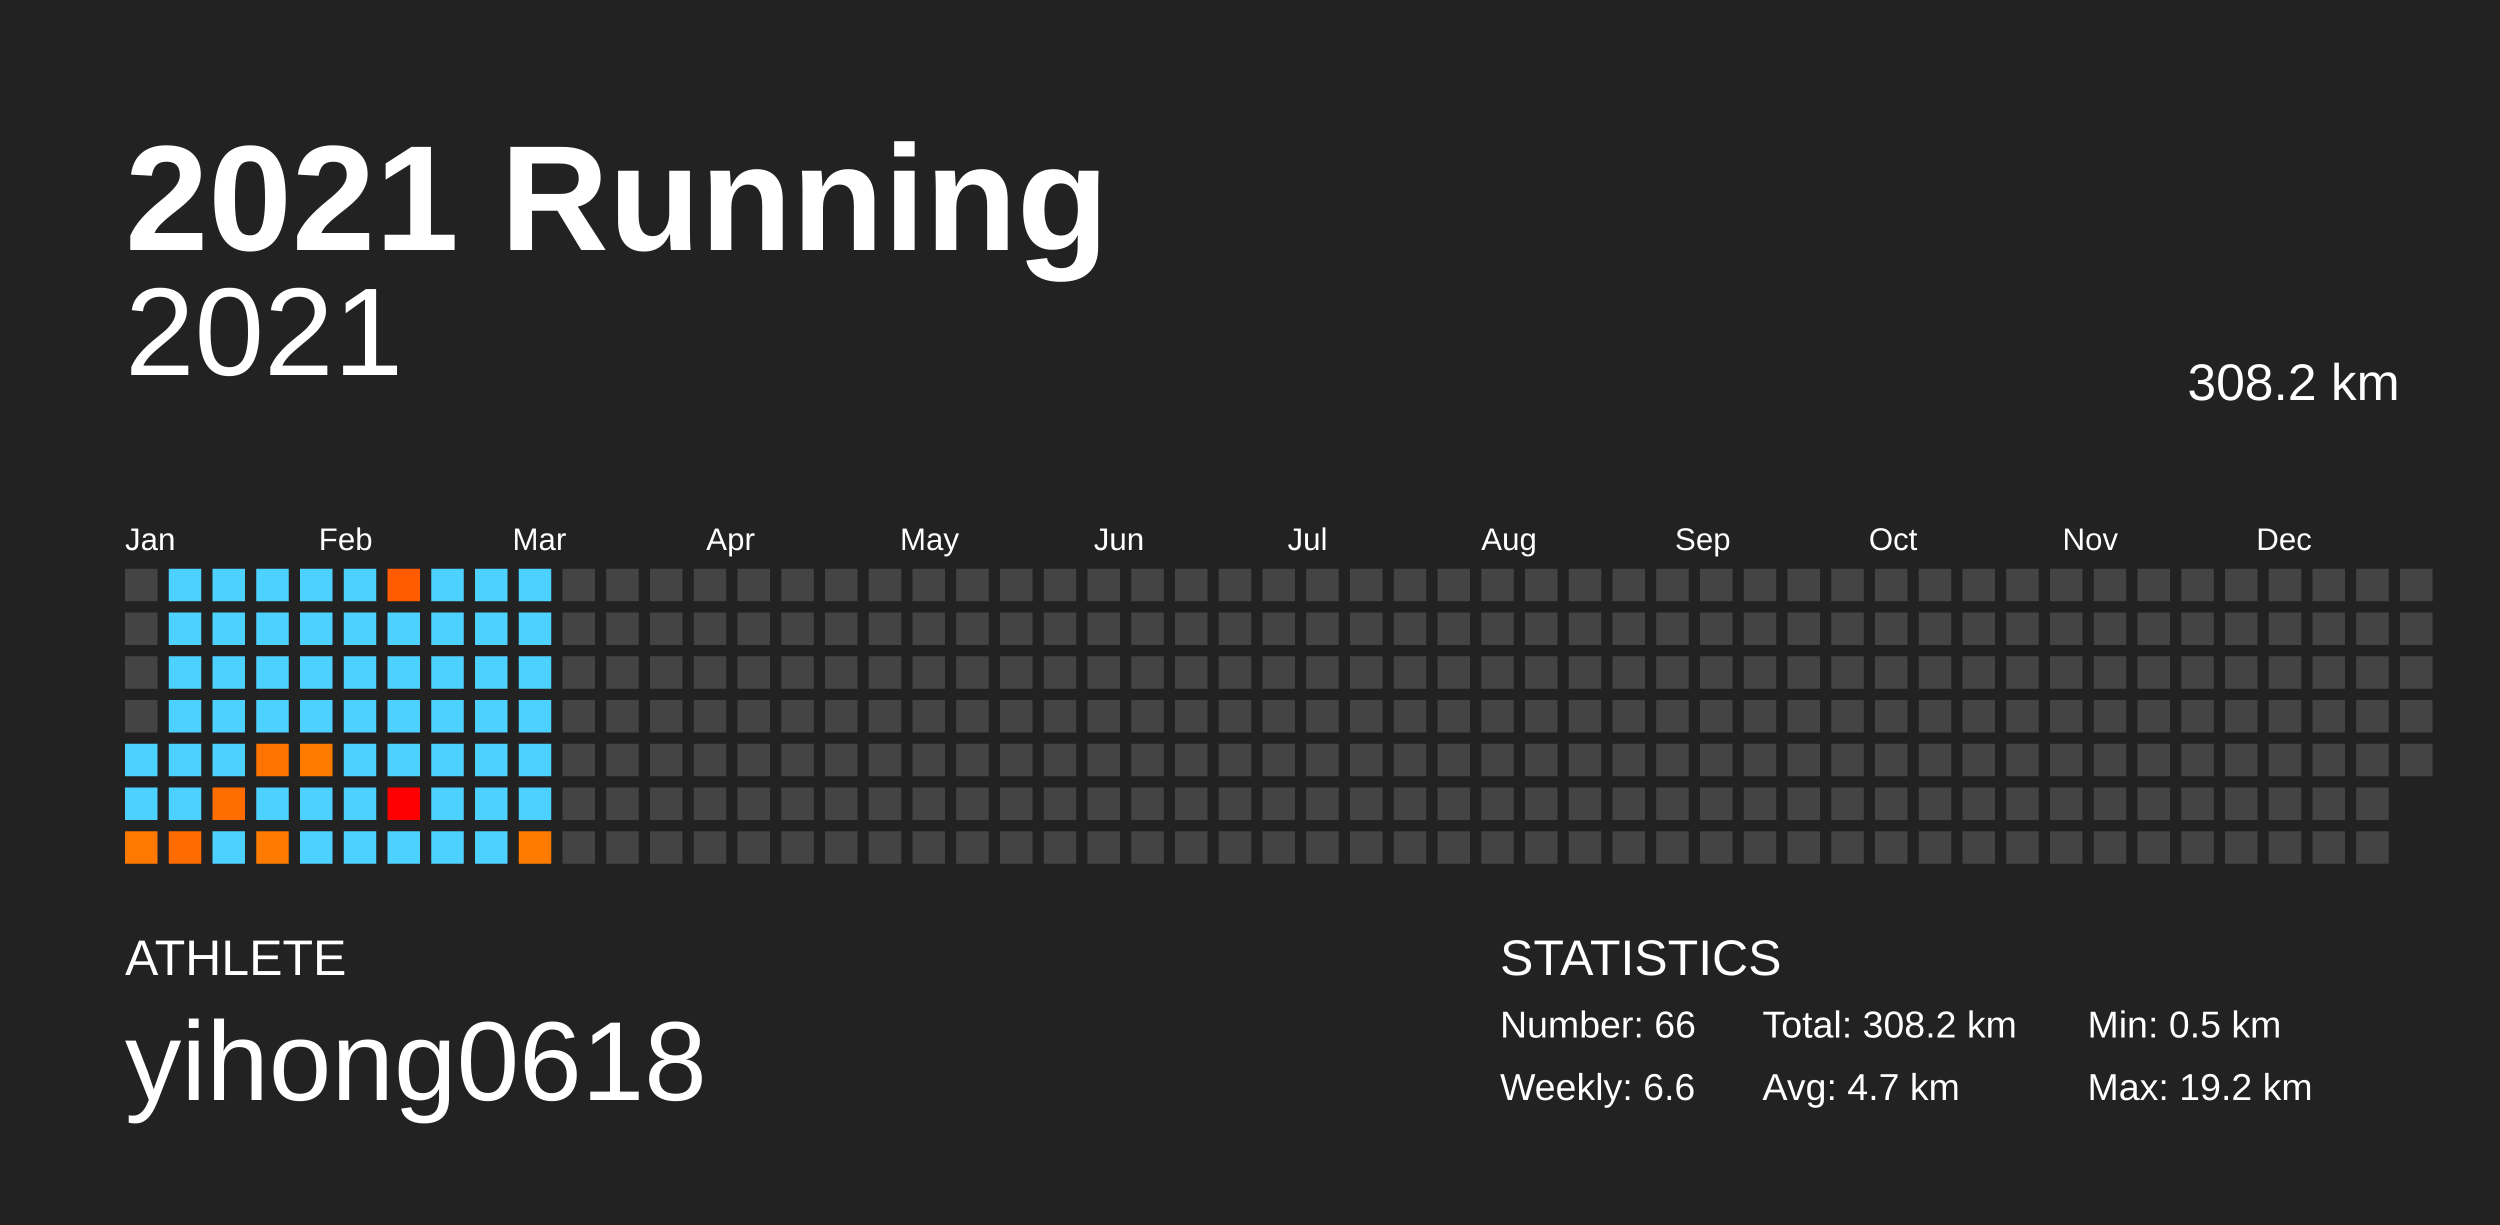
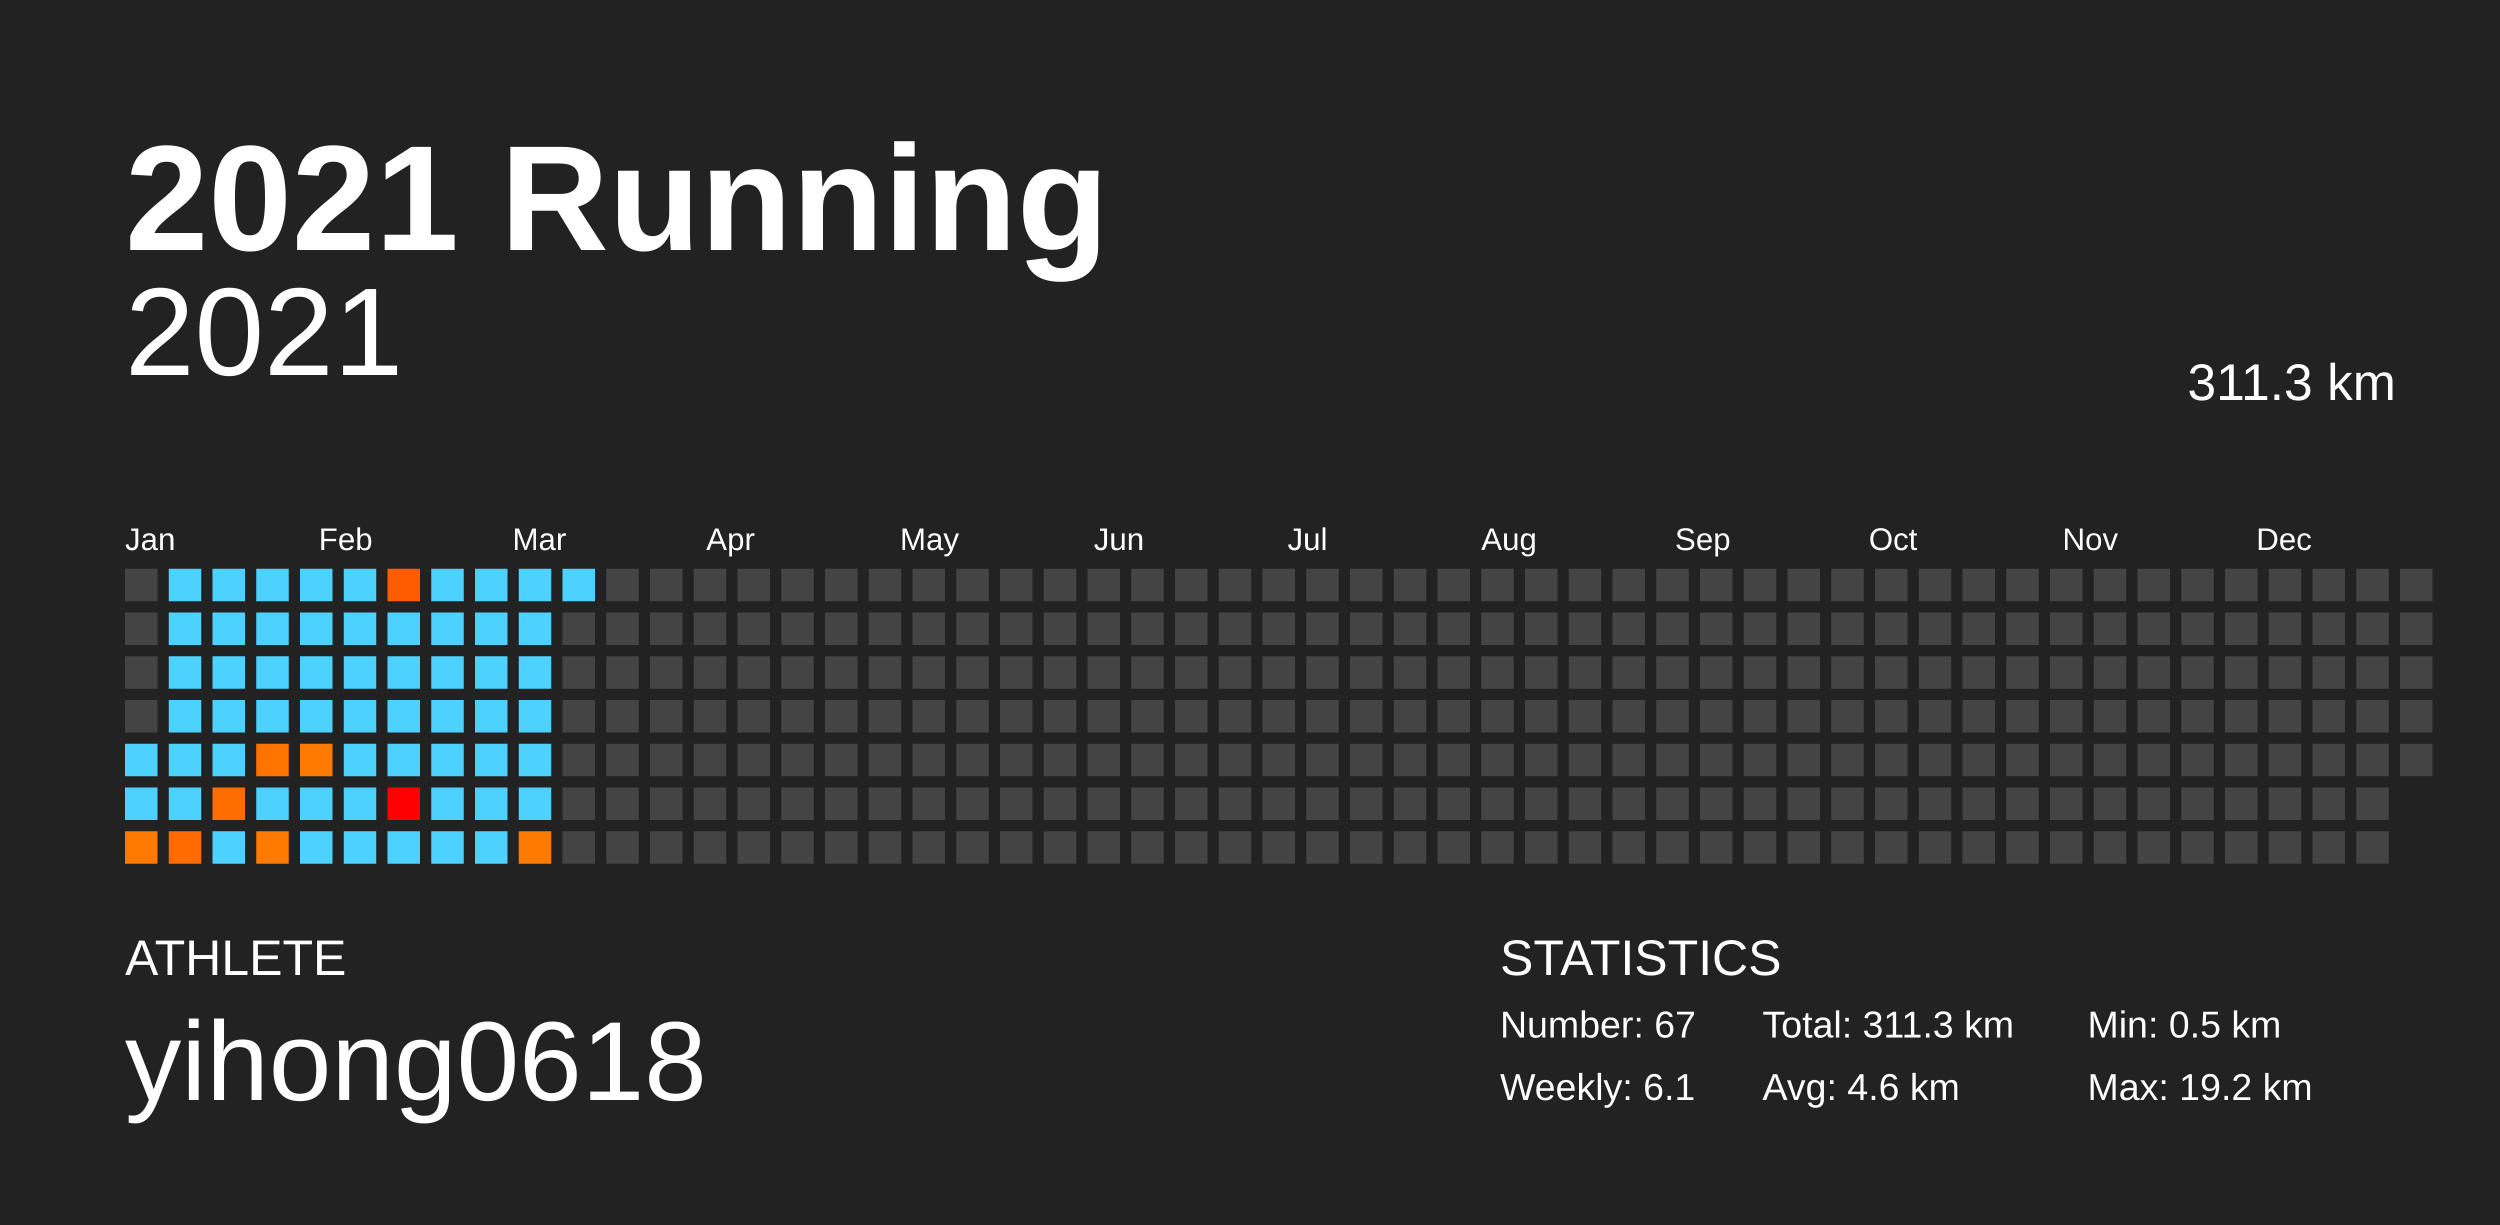
<svg xmlns="http://www.w3.org/2000/svg" baseProfile="full" height="98mm" version="1.1" viewBox="0,0,200,98" width="200mm">
  <defs />
  <rect fill="#222222" height="98" width="200" x="0" y="0" />
  <text fill="#FFFFFF" style="font-size:12px; font-family:Arial; font-weight:bold;" x="10" y="20">2021 Running</text>
  <text fill="#FFFFFF" style="font-size:4px; font-family:Arial" x="10" y="78">ATHLETE</text>
  <text fill="#FFFFFF" style="font-size:9px; font-family:Arial" x="10" y="88">yihong0618</text>
  <text fill="#FFFFFF" style="font-size:4px; font-family:Arial" x="120" y="78">STATISTICS</text>
-   <text fill="#FFFFFF" style="font-size:3px; font-family:Arial" x="120" y="83">Number: 66</text>
-   <text fill="#FFFFFF" style="font-size:3px; font-family:Arial" x="120" y="88">Weekly: 6.6</text>
-   <text fill="#FFFFFF" style="font-size:3px; font-family:Arial" x="141" y="83">Total: 308.2 km</text>
-   <text fill="#FFFFFF" style="font-size:3px; font-family:Arial" x="141" y="88">Avg: 4.7 km</text>
+   <text fill="#FFFFFF" style="font-size:3px; font-family:Arial" x="120" y="83">Number: 67</text>
+   <text fill="#FFFFFF" style="font-size:3px; font-family:Arial" x="120" y="88">Weekly: 6.1</text>
+   <text fill="#FFFFFF" style="font-size:3px; font-family:Arial" x="141" y="83">Total: 311.3 km</text>
+   <text fill="#FFFFFF" style="font-size:3px; font-family:Arial" x="141" y="88">Avg: 4.6 km</text>
  <text fill="#FFFFFF" style="font-size:3px; font-family:Arial" x="167" y="83">Min: 0.5 km</text>
  <text fill="#FFFFFF" style="font-size:3px; font-family:Arial" x="167" y="88">Max: 19.2 km</text>
  <text alignment-baseline="hanging" fill="#FFFFFF" style="font-size:10.0px; font-family:Arial;" x="10" y="30">2021</text>
-   <text alignment-baseline="hanging" fill="#FFFFFF" style="font-size:4.125px; font-family:Arial;" x="175" y="32">308.2 km</text>
+   <text alignment-baseline="hanging" fill="#FFFFFF" style="font-size:4.125px; font-family:Arial;" x="175" y="32">311.3 km</text>
  <text fill="#FFFFFF" style="font-size:2.5px; font-family:Arial" x="10.0" y="44">Jan</text>
  <text fill="#FFFFFF" style="font-size:2.5px; font-family:Arial" x="25.5" y="44">Feb</text>
  <text fill="#FFFFFF" style="font-size:2.5px; font-family:Arial" x="41.0" y="44">Mar</text>
  <text fill="#FFFFFF" style="font-size:2.5px; font-family:Arial" x="56.5" y="44">Apr</text>
  <text fill="#FFFFFF" style="font-size:2.5px; font-family:Arial" x="72.0" y="44">May</text>
  <text fill="#FFFFFF" style="font-size:2.5px; font-family:Arial" x="87.5" y="44">Jun</text>
  <text fill="#FFFFFF" style="font-size:2.5px; font-family:Arial" x="103.0" y="44">Jul</text>
  <text fill="#FFFFFF" style="font-size:2.5px; font-family:Arial" x="118.5" y="44">Aug</text>
  <text fill="#FFFFFF" style="font-size:2.5px; font-family:Arial" x="134.0" y="44">Sep</text>
  <text fill="#FFFFFF" style="font-size:2.5px; font-family:Arial" x="149.5" y="44">Oct</text>
  <text fill="#FFFFFF" style="font-size:2.5px; font-family:Arial" x="165.0" y="44">Nov</text>
  <text fill="#FFFFFF" style="font-size:2.5px; font-family:Arial" x="180.5" y="44">Dec</text>
  <rect fill="#444444" height="2.6" width="2.6" x="10.0" y="45.5" />
  <rect fill="#444444" height="2.6" width="2.6" x="10.0" y="49.0" />
  <rect fill="#444444" height="2.6" width="2.6" x="10.0" y="52.5" />
  <rect fill="#444444" height="2.6" width="2.6" x="10.0" y="56.0" />
  <rect fill="#4dd2ff" height="2.6" width="2.6" x="10.0" y="59.5" />
  <rect fill="#4dd2ff" height="2.6" width="2.6" x="10.0" y="63.0" />
  <rect fill="#ff7900" height="2.6" width="2.6" x="10.0" y="66.5" />
  <rect fill="#4dd2ff" height="2.6" width="2.6" x="13.5" y="45.5" />
  <rect fill="#4dd2ff" height="2.6" width="2.6" x="13.5" y="49.0" />
  <rect fill="#4dd2ff" height="2.6" width="2.6" x="13.5" y="52.5" />
  <rect fill="#4dd2ff" height="2.6" width="2.6" x="13.5" y="56.0" />
  <rect fill="#4dd2ff" height="2.6" width="2.6" x="13.5" y="59.5" />
  <rect fill="#4dd2ff" height="2.6" width="2.6" x="13.5" y="63.0" />
  <rect fill="#ff6b00" height="2.6" width="2.6" x="13.5" y="66.5" />
  <rect fill="#4dd2ff" height="2.6" width="2.6" x="17.0" y="45.5" />
  <rect fill="#4dd2ff" height="2.6" width="2.6" x="17.0" y="49.0" />
  <rect fill="#4dd2ff" height="2.6" width="2.6" x="17.0" y="52.5" />
  <rect fill="#4dd2ff" height="2.6" width="2.6" x="17.0" y="56.0" />
  <rect fill="#4dd2ff" height="2.6" width="2.6" x="17.0" y="59.5" />
  <rect fill="#ff6d00" height="2.6" width="2.6" x="17.0" y="63.0" />
  <rect fill="#4dd2ff" height="2.6" width="2.6" x="17.0" y="66.5" />
  <rect fill="#4dd2ff" height="2.6" width="2.6" x="20.5" y="45.5" />
  <rect fill="#4dd2ff" height="2.6" width="2.6" x="20.5" y="49.0" />
  <rect fill="#4dd2ff" height="2.6" width="2.6" x="20.5" y="52.5" />
  <rect fill="#4dd2ff" height="2.6" width="2.6" x="20.5" y="56.0" />
  <rect fill="#ff7300" height="2.6" width="2.6" x="20.5" y="59.5" />
  <rect fill="#4dd2ff" height="2.6" width="2.6" x="20.5" y="63.0" />
  <rect fill="#ff7a00" height="2.6" width="2.6" x="20.5" y="66.5" />
  <rect fill="#4dd2ff" height="2.6" width="2.6" x="24.0" y="45.5" />
  <rect fill="#4dd2ff" height="2.6" width="2.6" x="24.0" y="49.0" />
  <rect fill="#4dd2ff" height="2.6" width="2.6" x="24.0" y="52.5" />
  <rect fill="#4dd2ff" height="2.6" width="2.6" x="24.0" y="56.0" />
  <rect fill="#ff7b00" height="2.6" width="2.6" x="24.0" y="59.5" />
  <rect fill="#4dd2ff" height="2.6" width="2.6" x="24.0" y="63.0" />
  <rect fill="#4dd2ff" height="2.6" width="2.6" x="24.0" y="66.5" />
  <rect fill="#4dd2ff" height="2.6" width="2.6" x="27.5" y="45.5" />
  <rect fill="#4dd2ff" height="2.6" width="2.6" x="27.5" y="49.0" />
  <rect fill="#4dd2ff" height="2.6" width="2.6" x="27.5" y="52.5" />
  <rect fill="#4dd2ff" height="2.6" width="2.6" x="27.5" y="56.0" />
  <rect fill="#4dd2ff" height="2.6" width="2.6" x="27.5" y="59.5" />
  <rect fill="#4dd2ff" height="2.6" width="2.6" x="27.5" y="63.0" />
  <rect fill="#4dd2ff" height="2.6" width="2.6" x="27.5" y="66.5" />
  <rect fill="#ff5c00" height="2.6" width="2.6" x="31.0" y="45.5" />
  <rect fill="#4dd2ff" height="2.6" width="2.6" x="31.0" y="49.0" />
  <rect fill="#4dd2ff" height="2.6" width="2.6" x="31.0" y="52.5" />
  <rect fill="#4dd2ff" height="2.6" width="2.6" x="31.0" y="56.0" />
  <rect fill="#4dd2ff" height="2.6" width="2.6" x="31.0" y="59.5" />
  <rect fill="#ff0000" height="2.6" width="2.6" x="31.0" y="63.0" />
  <rect fill="#4dd2ff" height="2.6" width="2.6" x="31.0" y="66.5" />
  <rect fill="#4dd2ff" height="2.6" width="2.6" x="34.5" y="45.5" />
  <rect fill="#4dd2ff" height="2.6" width="2.6" x="34.5" y="49.0" />
  <rect fill="#4dd2ff" height="2.6" width="2.6" x="34.5" y="52.5" />
  <rect fill="#4dd2ff" height="2.6" width="2.6" x="34.5" y="56.0" />
  <rect fill="#4dd2ff" height="2.6" width="2.6" x="34.5" y="59.5" />
  <rect fill="#4dd2ff" height="2.6" width="2.6" x="34.5" y="63.0" />
  <rect fill="#4dd2ff" height="2.6" width="2.6" x="34.5" y="66.5" />
  <rect fill="#4dd2ff" height="2.6" width="2.6" x="38.0" y="45.5" />
  <rect fill="#4dd2ff" height="2.6" width="2.6" x="38.0" y="49.0" />
  <rect fill="#4dd2ff" height="2.6" width="2.6" x="38.0" y="52.5" />
  <rect fill="#4dd2ff" height="2.6" width="2.6" x="38.0" y="56.0" />
  <rect fill="#4dd2ff" height="2.6" width="2.6" x="38.0" y="59.5" />
  <rect fill="#4dd2ff" height="2.6" width="2.6" x="38.0" y="63.0" />
  <rect fill="#4dd2ff" height="2.6" width="2.6" x="38.0" y="66.5" />
  <rect fill="#4dd2ff" height="2.6" width="2.6" x="41.5" y="45.5" />
  <rect fill="#4dd2ff" height="2.6" width="2.6" x="41.5" y="49.0" />
  <rect fill="#4dd2ff" height="2.6" width="2.6" x="41.5" y="52.5" />
  <rect fill="#4dd2ff" height="2.6" width="2.6" x="41.5" y="56.0" />
  <rect fill="#4dd2ff" height="2.6" width="2.6" x="41.5" y="59.5" />
  <rect fill="#4dd2ff" height="2.6" width="2.6" x="41.5" y="63.0" />
  <rect fill="#ff7b00" height="2.6" width="2.6" x="41.5" y="66.5" />
-   <rect fill="#444444" height="2.6" width="2.6" x="45.0" y="45.5" />
+   <rect fill="#4dd2ff" height="2.6" width="2.6" x="45.0" y="45.5" />
  <rect fill="#444444" height="2.6" width="2.6" x="45.0" y="49.0" />
  <rect fill="#444444" height="2.6" width="2.6" x="45.0" y="52.5" />
  <rect fill="#444444" height="2.6" width="2.6" x="45.0" y="56.0" />
  <rect fill="#444444" height="2.6" width="2.6" x="45.0" y="59.5" />
  <rect fill="#444444" height="2.6" width="2.6" x="45.0" y="63.0" />
  <rect fill="#444444" height="2.6" width="2.6" x="45.0" y="66.5" />
  <rect fill="#444444" height="2.6" width="2.6" x="48.5" y="45.5" />
  <rect fill="#444444" height="2.6" width="2.6" x="48.5" y="49.0" />
  <rect fill="#444444" height="2.6" width="2.6" x="48.5" y="52.5" />
  <rect fill="#444444" height="2.6" width="2.6" x="48.5" y="56.0" />
  <rect fill="#444444" height="2.6" width="2.6" x="48.5" y="59.5" />
  <rect fill="#444444" height="2.6" width="2.6" x="48.5" y="63.0" />
  <rect fill="#444444" height="2.6" width="2.6" x="48.5" y="66.5" />
  <rect fill="#444444" height="2.6" width="2.6" x="52.0" y="45.5" />
  <rect fill="#444444" height="2.6" width="2.6" x="52.0" y="49.0" />
  <rect fill="#444444" height="2.6" width="2.6" x="52.0" y="52.5" />
  <rect fill="#444444" height="2.6" width="2.6" x="52.0" y="56.0" />
  <rect fill="#444444" height="2.6" width="2.6" x="52.0" y="59.5" />
  <rect fill="#444444" height="2.6" width="2.6" x="52.0" y="63.0" />
  <rect fill="#444444" height="2.6" width="2.6" x="52.0" y="66.5" />
  <rect fill="#444444" height="2.6" width="2.6" x="55.5" y="45.5" />
  <rect fill="#444444" height="2.6" width="2.6" x="55.5" y="49.0" />
  <rect fill="#444444" height="2.6" width="2.6" x="55.5" y="52.5" />
  <rect fill="#444444" height="2.6" width="2.6" x="55.5" y="56.0" />
  <rect fill="#444444" height="2.6" width="2.6" x="55.5" y="59.5" />
  <rect fill="#444444" height="2.6" width="2.6" x="55.5" y="63.0" />
  <rect fill="#444444" height="2.6" width="2.6" x="55.5" y="66.5" />
  <rect fill="#444444" height="2.6" width="2.6" x="59.0" y="45.5" />
  <rect fill="#444444" height="2.6" width="2.6" x="59.0" y="49.0" />
  <rect fill="#444444" height="2.6" width="2.6" x="59.0" y="52.5" />
  <rect fill="#444444" height="2.6" width="2.6" x="59.0" y="56.0" />
  <rect fill="#444444" height="2.6" width="2.6" x="59.0" y="59.5" />
  <rect fill="#444444" height="2.6" width="2.6" x="59.0" y="63.0" />
  <rect fill="#444444" height="2.6" width="2.6" x="59.0" y="66.5" />
  <rect fill="#444444" height="2.6" width="2.6" x="62.5" y="45.5" />
  <rect fill="#444444" height="2.6" width="2.6" x="62.5" y="49.0" />
  <rect fill="#444444" height="2.6" width="2.6" x="62.5" y="52.5" />
  <rect fill="#444444" height="2.6" width="2.6" x="62.5" y="56.0" />
  <rect fill="#444444" height="2.6" width="2.6" x="62.5" y="59.5" />
  <rect fill="#444444" height="2.6" width="2.6" x="62.5" y="63.0" />
  <rect fill="#444444" height="2.6" width="2.6" x="62.5" y="66.5" />
  <rect fill="#444444" height="2.6" width="2.6" x="66.0" y="45.5" />
  <rect fill="#444444" height="2.6" width="2.6" x="66.0" y="49.0" />
  <rect fill="#444444" height="2.6" width="2.6" x="66.0" y="52.5" />
  <rect fill="#444444" height="2.6" width="2.6" x="66.0" y="56.0" />
  <rect fill="#444444" height="2.6" width="2.6" x="66.0" y="59.5" />
  <rect fill="#444444" height="2.6" width="2.6" x="66.0" y="63.0" />
  <rect fill="#444444" height="2.6" width="2.6" x="66.0" y="66.5" />
  <rect fill="#444444" height="2.6" width="2.6" x="69.5" y="45.5" />
  <rect fill="#444444" height="2.6" width="2.6" x="69.5" y="49.0" />
  <rect fill="#444444" height="2.6" width="2.6" x="69.5" y="52.5" />
  <rect fill="#444444" height="2.6" width="2.6" x="69.5" y="56.0" />
  <rect fill="#444444" height="2.6" width="2.6" x="69.5" y="59.5" />
  <rect fill="#444444" height="2.6" width="2.6" x="69.5" y="63.0" />
  <rect fill="#444444" height="2.6" width="2.6" x="69.5" y="66.5" />
  <rect fill="#444444" height="2.6" width="2.6" x="73.0" y="45.5" />
  <rect fill="#444444" height="2.6" width="2.6" x="73.0" y="49.0" />
  <rect fill="#444444" height="2.6" width="2.6" x="73.0" y="52.5" />
  <rect fill="#444444" height="2.6" width="2.6" x="73.0" y="56.0" />
  <rect fill="#444444" height="2.6" width="2.6" x="73.0" y="59.5" />
  <rect fill="#444444" height="2.6" width="2.6" x="73.0" y="63.0" />
  <rect fill="#444444" height="2.6" width="2.6" x="73.0" y="66.5" />
  <rect fill="#444444" height="2.6" width="2.6" x="76.5" y="45.5" />
  <rect fill="#444444" height="2.6" width="2.6" x="76.5" y="49.0" />
  <rect fill="#444444" height="2.6" width="2.6" x="76.5" y="52.5" />
  <rect fill="#444444" height="2.6" width="2.6" x="76.5" y="56.0" />
  <rect fill="#444444" height="2.6" width="2.6" x="76.5" y="59.5" />
  <rect fill="#444444" height="2.6" width="2.6" x="76.5" y="63.0" />
  <rect fill="#444444" height="2.6" width="2.6" x="76.5" y="66.5" />
  <rect fill="#444444" height="2.6" width="2.6" x="80.0" y="45.5" />
  <rect fill="#444444" height="2.6" width="2.6" x="80.0" y="49.0" />
  <rect fill="#444444" height="2.6" width="2.6" x="80.0" y="52.5" />
  <rect fill="#444444" height="2.6" width="2.6" x="80.0" y="56.0" />
  <rect fill="#444444" height="2.6" width="2.6" x="80.0" y="59.5" />
  <rect fill="#444444" height="2.6" width="2.6" x="80.0" y="63.0" />
  <rect fill="#444444" height="2.6" width="2.6" x="80.0" y="66.5" />
  <rect fill="#444444" height="2.6" width="2.6" x="83.5" y="45.5" />
  <rect fill="#444444" height="2.6" width="2.6" x="83.5" y="49.0" />
  <rect fill="#444444" height="2.6" width="2.6" x="83.5" y="52.5" />
  <rect fill="#444444" height="2.6" width="2.6" x="83.5" y="56.0" />
  <rect fill="#444444" height="2.6" width="2.6" x="83.5" y="59.5" />
  <rect fill="#444444" height="2.6" width="2.6" x="83.5" y="63.0" />
  <rect fill="#444444" height="2.6" width="2.6" x="83.5" y="66.5" />
  <rect fill="#444444" height="2.6" width="2.6" x="87.0" y="45.5" />
  <rect fill="#444444" height="2.6" width="2.6" x="87.0" y="49.0" />
  <rect fill="#444444" height="2.6" width="2.6" x="87.0" y="52.5" />
  <rect fill="#444444" height="2.6" width="2.6" x="87.0" y="56.0" />
  <rect fill="#444444" height="2.6" width="2.6" x="87.0" y="59.5" />
  <rect fill="#444444" height="2.6" width="2.6" x="87.0" y="63.0" />
  <rect fill="#444444" height="2.6" width="2.6" x="87.0" y="66.5" />
  <rect fill="#444444" height="2.6" width="2.6" x="90.5" y="45.5" />
  <rect fill="#444444" height="2.6" width="2.6" x="90.5" y="49.0" />
  <rect fill="#444444" height="2.6" width="2.6" x="90.5" y="52.5" />
  <rect fill="#444444" height="2.6" width="2.6" x="90.5" y="56.0" />
  <rect fill="#444444" height="2.6" width="2.6" x="90.5" y="59.5" />
  <rect fill="#444444" height="2.6" width="2.6" x="90.5" y="63.0" />
  <rect fill="#444444" height="2.6" width="2.6" x="90.5" y="66.5" />
  <rect fill="#444444" height="2.6" width="2.6" x="94.0" y="45.5" />
  <rect fill="#444444" height="2.6" width="2.6" x="94.0" y="49.0" />
  <rect fill="#444444" height="2.6" width="2.6" x="94.0" y="52.5" />
  <rect fill="#444444" height="2.6" width="2.6" x="94.0" y="56.0" />
  <rect fill="#444444" height="2.6" width="2.6" x="94.0" y="59.5" />
  <rect fill="#444444" height="2.6" width="2.6" x="94.0" y="63.0" />
  <rect fill="#444444" height="2.6" width="2.6" x="94.0" y="66.5" />
  <rect fill="#444444" height="2.6" width="2.6" x="97.5" y="45.5" />
  <rect fill="#444444" height="2.6" width="2.6" x="97.5" y="49.0" />
  <rect fill="#444444" height="2.6" width="2.6" x="97.5" y="52.5" />
  <rect fill="#444444" height="2.6" width="2.6" x="97.5" y="56.0" />
  <rect fill="#444444" height="2.6" width="2.6" x="97.5" y="59.5" />
  <rect fill="#444444" height="2.6" width="2.6" x="97.5" y="63.0" />
  <rect fill="#444444" height="2.6" width="2.6" x="97.5" y="66.5" />
  <rect fill="#444444" height="2.6" width="2.6" x="101.0" y="45.5" />
  <rect fill="#444444" height="2.6" width="2.6" x="101.0" y="49.0" />
  <rect fill="#444444" height="2.6" width="2.6" x="101.0" y="52.5" />
  <rect fill="#444444" height="2.6" width="2.6" x="101.0" y="56.0" />
  <rect fill="#444444" height="2.6" width="2.6" x="101.0" y="59.5" />
  <rect fill="#444444" height="2.6" width="2.6" x="101.0" y="63.0" />
  <rect fill="#444444" height="2.6" width="2.6" x="101.0" y="66.5" />
  <rect fill="#444444" height="2.6" width="2.6" x="104.5" y="45.5" />
  <rect fill="#444444" height="2.6" width="2.6" x="104.5" y="49.0" />
  <rect fill="#444444" height="2.6" width="2.6" x="104.5" y="52.5" />
  <rect fill="#444444" height="2.6" width="2.6" x="104.5" y="56.0" />
  <rect fill="#444444" height="2.6" width="2.6" x="104.5" y="59.5" />
  <rect fill="#444444" height="2.6" width="2.6" x="104.5" y="63.0" />
  <rect fill="#444444" height="2.6" width="2.6" x="104.5" y="66.5" />
  <rect fill="#444444" height="2.6" width="2.6" x="108.0" y="45.5" />
  <rect fill="#444444" height="2.6" width="2.6" x="108.0" y="49.0" />
  <rect fill="#444444" height="2.6" width="2.6" x="108.0" y="52.5" />
  <rect fill="#444444" height="2.6" width="2.6" x="108.0" y="56.0" />
  <rect fill="#444444" height="2.6" width="2.6" x="108.0" y="59.5" />
  <rect fill="#444444" height="2.6" width="2.6" x="108.0" y="63.0" />
  <rect fill="#444444" height="2.6" width="2.6" x="108.0" y="66.5" />
  <rect fill="#444444" height="2.6" width="2.6" x="111.5" y="45.5" />
  <rect fill="#444444" height="2.6" width="2.6" x="111.5" y="49.0" />
  <rect fill="#444444" height="2.6" width="2.6" x="111.5" y="52.5" />
  <rect fill="#444444" height="2.6" width="2.6" x="111.5" y="56.0" />
  <rect fill="#444444" height="2.6" width="2.6" x="111.5" y="59.5" />
  <rect fill="#444444" height="2.6" width="2.6" x="111.5" y="63.0" />
  <rect fill="#444444" height="2.6" width="2.6" x="111.5" y="66.5" />
  <rect fill="#444444" height="2.6" width="2.6" x="115.0" y="45.5" />
  <rect fill="#444444" height="2.6" width="2.6" x="115.0" y="49.0" />
  <rect fill="#444444" height="2.6" width="2.6" x="115.0" y="52.5" />
  <rect fill="#444444" height="2.6" width="2.6" x="115.0" y="56.0" />
  <rect fill="#444444" height="2.6" width="2.6" x="115.0" y="59.5" />
  <rect fill="#444444" height="2.6" width="2.6" x="115.0" y="63.0" />
  <rect fill="#444444" height="2.6" width="2.6" x="115.0" y="66.5" />
  <rect fill="#444444" height="2.6" width="2.6" x="118.5" y="45.5" />
  <rect fill="#444444" height="2.6" width="2.6" x="118.5" y="49.0" />
  <rect fill="#444444" height="2.6" width="2.6" x="118.5" y="52.5" />
  <rect fill="#444444" height="2.6" width="2.6" x="118.5" y="56.0" />
  <rect fill="#444444" height="2.6" width="2.6" x="118.5" y="59.5" />
  <rect fill="#444444" height="2.6" width="2.6" x="118.5" y="63.0" />
  <rect fill="#444444" height="2.6" width="2.6" x="118.5" y="66.5" />
  <rect fill="#444444" height="2.6" width="2.6" x="122.0" y="45.5" />
  <rect fill="#444444" height="2.6" width="2.6" x="122.0" y="49.0" />
  <rect fill="#444444" height="2.6" width="2.6" x="122.0" y="52.5" />
  <rect fill="#444444" height="2.6" width="2.6" x="122.0" y="56.0" />
  <rect fill="#444444" height="2.6" width="2.6" x="122.0" y="59.5" />
  <rect fill="#444444" height="2.6" width="2.6" x="122.0" y="63.0" />
  <rect fill="#444444" height="2.6" width="2.6" x="122.0" y="66.5" />
  <rect fill="#444444" height="2.6" width="2.6" x="125.5" y="45.5" />
  <rect fill="#444444" height="2.6" width="2.6" x="125.5" y="49.0" />
  <rect fill="#444444" height="2.6" width="2.6" x="125.5" y="52.5" />
  <rect fill="#444444" height="2.6" width="2.6" x="125.5" y="56.0" />
  <rect fill="#444444" height="2.6" width="2.6" x="125.5" y="59.5" />
  <rect fill="#444444" height="2.6" width="2.6" x="125.5" y="63.0" />
  <rect fill="#444444" height="2.6" width="2.6" x="125.5" y="66.5" />
  <rect fill="#444444" height="2.6" width="2.6" x="129.0" y="45.5" />
  <rect fill="#444444" height="2.6" width="2.6" x="129.0" y="49.0" />
  <rect fill="#444444" height="2.6" width="2.6" x="129.0" y="52.5" />
  <rect fill="#444444" height="2.6" width="2.6" x="129.0" y="56.0" />
  <rect fill="#444444" height="2.6" width="2.6" x="129.0" y="59.5" />
  <rect fill="#444444" height="2.6" width="2.6" x="129.0" y="63.0" />
  <rect fill="#444444" height="2.6" width="2.6" x="129.0" y="66.5" />
  <rect fill="#444444" height="2.6" width="2.6" x="132.5" y="45.5" />
  <rect fill="#444444" height="2.6" width="2.6" x="132.5" y="49.0" />
  <rect fill="#444444" height="2.6" width="2.6" x="132.5" y="52.5" />
  <rect fill="#444444" height="2.6" width="2.6" x="132.5" y="56.0" />
  <rect fill="#444444" height="2.6" width="2.6" x="132.5" y="59.5" />
  <rect fill="#444444" height="2.6" width="2.6" x="132.5" y="63.0" />
  <rect fill="#444444" height="2.6" width="2.6" x="132.5" y="66.5" />
  <rect fill="#444444" height="2.6" width="2.6" x="136.0" y="45.5" />
  <rect fill="#444444" height="2.6" width="2.6" x="136.0" y="49.0" />
  <rect fill="#444444" height="2.6" width="2.6" x="136.0" y="52.5" />
  <rect fill="#444444" height="2.6" width="2.6" x="136.0" y="56.0" />
  <rect fill="#444444" height="2.6" width="2.6" x="136.0" y="59.5" />
  <rect fill="#444444" height="2.6" width="2.6" x="136.0" y="63.0" />
  <rect fill="#444444" height="2.6" width="2.6" x="136.0" y="66.5" />
  <rect fill="#444444" height="2.6" width="2.6" x="139.5" y="45.5" />
  <rect fill="#444444" height="2.6" width="2.6" x="139.5" y="49.0" />
  <rect fill="#444444" height="2.6" width="2.6" x="139.5" y="52.5" />
  <rect fill="#444444" height="2.6" width="2.6" x="139.5" y="56.0" />
  <rect fill="#444444" height="2.6" width="2.6" x="139.5" y="59.5" />
  <rect fill="#444444" height="2.6" width="2.6" x="139.5" y="63.0" />
  <rect fill="#444444" height="2.6" width="2.6" x="139.5" y="66.5" />
  <rect fill="#444444" height="2.6" width="2.6" x="143.0" y="45.5" />
  <rect fill="#444444" height="2.6" width="2.6" x="143.0" y="49.0" />
  <rect fill="#444444" height="2.6" width="2.6" x="143.0" y="52.5" />
  <rect fill="#444444" height="2.6" width="2.6" x="143.0" y="56.0" />
  <rect fill="#444444" height="2.6" width="2.6" x="143.0" y="59.5" />
  <rect fill="#444444" height="2.6" width="2.6" x="143.0" y="63.0" />
  <rect fill="#444444" height="2.6" width="2.6" x="143.0" y="66.5" />
  <rect fill="#444444" height="2.6" width="2.6" x="146.5" y="45.5" />
  <rect fill="#444444" height="2.6" width="2.6" x="146.5" y="49.0" />
  <rect fill="#444444" height="2.6" width="2.6" x="146.5" y="52.5" />
  <rect fill="#444444" height="2.6" width="2.6" x="146.5" y="56.0" />
  <rect fill="#444444" height="2.6" width="2.6" x="146.5" y="59.5" />
  <rect fill="#444444" height="2.6" width="2.6" x="146.5" y="63.0" />
  <rect fill="#444444" height="2.6" width="2.6" x="146.5" y="66.5" />
  <rect fill="#444444" height="2.6" width="2.6" x="150.0" y="45.5" />
  <rect fill="#444444" height="2.6" width="2.6" x="150.0" y="49.0" />
  <rect fill="#444444" height="2.6" width="2.6" x="150.0" y="52.5" />
  <rect fill="#444444" height="2.6" width="2.6" x="150.0" y="56.0" />
  <rect fill="#444444" height="2.6" width="2.6" x="150.0" y="59.5" />
  <rect fill="#444444" height="2.6" width="2.6" x="150.0" y="63.0" />
  <rect fill="#444444" height="2.6" width="2.6" x="150.0" y="66.5" />
  <rect fill="#444444" height="2.6" width="2.6" x="153.5" y="45.5" />
  <rect fill="#444444" height="2.6" width="2.6" x="153.5" y="49.0" />
  <rect fill="#444444" height="2.6" width="2.6" x="153.5" y="52.5" />
  <rect fill="#444444" height="2.6" width="2.6" x="153.5" y="56.0" />
  <rect fill="#444444" height="2.6" width="2.6" x="153.5" y="59.5" />
  <rect fill="#444444" height="2.6" width="2.6" x="153.5" y="63.0" />
  <rect fill="#444444" height="2.6" width="2.6" x="153.5" y="66.5" />
  <rect fill="#444444" height="2.6" width="2.6" x="157.0" y="45.5" />
  <rect fill="#444444" height="2.6" width="2.6" x="157.0" y="49.0" />
  <rect fill="#444444" height="2.6" width="2.6" x="157.0" y="52.5" />
  <rect fill="#444444" height="2.6" width="2.6" x="157.0" y="56.0" />
  <rect fill="#444444" height="2.6" width="2.6" x="157.0" y="59.5" />
  <rect fill="#444444" height="2.6" width="2.6" x="157.0" y="63.0" />
  <rect fill="#444444" height="2.6" width="2.6" x="157.0" y="66.5" />
  <rect fill="#444444" height="2.6" width="2.6" x="160.5" y="45.5" />
  <rect fill="#444444" height="2.6" width="2.6" x="160.5" y="49.0" />
  <rect fill="#444444" height="2.6" width="2.6" x="160.5" y="52.5" />
  <rect fill="#444444" height="2.6" width="2.6" x="160.5" y="56.0" />
  <rect fill="#444444" height="2.6" width="2.6" x="160.5" y="59.5" />
  <rect fill="#444444" height="2.6" width="2.6" x="160.5" y="63.0" />
  <rect fill="#444444" height="2.6" width="2.6" x="160.5" y="66.5" />
  <rect fill="#444444" height="2.6" width="2.6" x="164.0" y="45.5" />
  <rect fill="#444444" height="2.6" width="2.6" x="164.0" y="49.0" />
  <rect fill="#444444" height="2.6" width="2.6" x="164.0" y="52.5" />
  <rect fill="#444444" height="2.6" width="2.6" x="164.0" y="56.0" />
  <rect fill="#444444" height="2.6" width="2.6" x="164.0" y="59.5" />
  <rect fill="#444444" height="2.6" width="2.6" x="164.0" y="63.0" />
  <rect fill="#444444" height="2.6" width="2.6" x="164.0" y="66.5" />
  <rect fill="#444444" height="2.6" width="2.6" x="167.5" y="45.5" />
  <rect fill="#444444" height="2.6" width="2.6" x="167.5" y="49.0" />
  <rect fill="#444444" height="2.6" width="2.6" x="167.5" y="52.5" />
  <rect fill="#444444" height="2.6" width="2.6" x="167.5" y="56.0" />
  <rect fill="#444444" height="2.6" width="2.6" x="167.5" y="59.5" />
  <rect fill="#444444" height="2.6" width="2.6" x="167.5" y="63.0" />
  <rect fill="#444444" height="2.6" width="2.6" x="167.5" y="66.5" />
  <rect fill="#444444" height="2.6" width="2.6" x="171.0" y="45.5" />
  <rect fill="#444444" height="2.6" width="2.6" x="171.0" y="49.0" />
  <rect fill="#444444" height="2.6" width="2.6" x="171.0" y="52.5" />
  <rect fill="#444444" height="2.6" width="2.6" x="171.0" y="56.0" />
  <rect fill="#444444" height="2.6" width="2.6" x="171.0" y="59.5" />
  <rect fill="#444444" height="2.6" width="2.6" x="171.0" y="63.0" />
  <rect fill="#444444" height="2.6" width="2.6" x="171.0" y="66.5" />
  <rect fill="#444444" height="2.6" width="2.6" x="174.5" y="45.5" />
  <rect fill="#444444" height="2.6" width="2.6" x="174.5" y="49.0" />
  <rect fill="#444444" height="2.6" width="2.6" x="174.5" y="52.5" />
  <rect fill="#444444" height="2.6" width="2.6" x="174.5" y="56.0" />
  <rect fill="#444444" height="2.6" width="2.6" x="174.5" y="59.5" />
  <rect fill="#444444" height="2.6" width="2.6" x="174.5" y="63.0" />
  <rect fill="#444444" height="2.6" width="2.6" x="174.5" y="66.5" />
  <rect fill="#444444" height="2.6" width="2.6" x="178.0" y="45.5" />
  <rect fill="#444444" height="2.6" width="2.6" x="178.0" y="49.0" />
  <rect fill="#444444" height="2.6" width="2.6" x="178.0" y="52.5" />
  <rect fill="#444444" height="2.6" width="2.6" x="178.0" y="56.0" />
  <rect fill="#444444" height="2.6" width="2.6" x="178.0" y="59.5" />
  <rect fill="#444444" height="2.6" width="2.6" x="178.0" y="63.0" />
  <rect fill="#444444" height="2.6" width="2.6" x="178.0" y="66.5" />
  <rect fill="#444444" height="2.6" width="2.6" x="181.5" y="45.5" />
  <rect fill="#444444" height="2.6" width="2.6" x="181.5" y="49.0" />
  <rect fill="#444444" height="2.6" width="2.6" x="181.5" y="52.5" />
  <rect fill="#444444" height="2.6" width="2.6" x="181.5" y="56.0" />
  <rect fill="#444444" height="2.6" width="2.6" x="181.5" y="59.5" />
  <rect fill="#444444" height="2.6" width="2.6" x="181.5" y="63.0" />
  <rect fill="#444444" height="2.6" width="2.6" x="181.5" y="66.5" />
  <rect fill="#444444" height="2.6" width="2.6" x="185.0" y="45.5" />
  <rect fill="#444444" height="2.6" width="2.6" x="185.0" y="49.0" />
  <rect fill="#444444" height="2.6" width="2.6" x="185.0" y="52.5" />
  <rect fill="#444444" height="2.6" width="2.6" x="185.0" y="56.0" />
  <rect fill="#444444" height="2.6" width="2.6" x="185.0" y="59.5" />
  <rect fill="#444444" height="2.6" width="2.6" x="185.0" y="63.0" />
  <rect fill="#444444" height="2.6" width="2.6" x="185.0" y="66.5" />
  <rect fill="#444444" height="2.6" width="2.6" x="188.5" y="45.5" />
  <rect fill="#444444" height="2.6" width="2.6" x="188.5" y="49.0" />
  <rect fill="#444444" height="2.6" width="2.6" x="188.5" y="52.5" />
  <rect fill="#444444" height="2.6" width="2.6" x="188.5" y="56.0" />
  <rect fill="#444444" height="2.6" width="2.6" x="188.5" y="59.5" />
  <rect fill="#444444" height="2.6" width="2.6" x="188.5" y="63.0" />
  <rect fill="#444444" height="2.6" width="2.6" x="188.5" y="66.5" />
  <rect fill="#444444" height="2.6" width="2.6" x="192.0" y="45.5" />
  <rect fill="#444444" height="2.6" width="2.6" x="192.0" y="49.0" />
  <rect fill="#444444" height="2.6" width="2.6" x="192.0" y="52.5" />
  <rect fill="#444444" height="2.6" width="2.6" x="192.0" y="56.0" />
  <rect fill="#444444" height="2.6" width="2.6" x="192.0" y="59.5" />
</svg>
